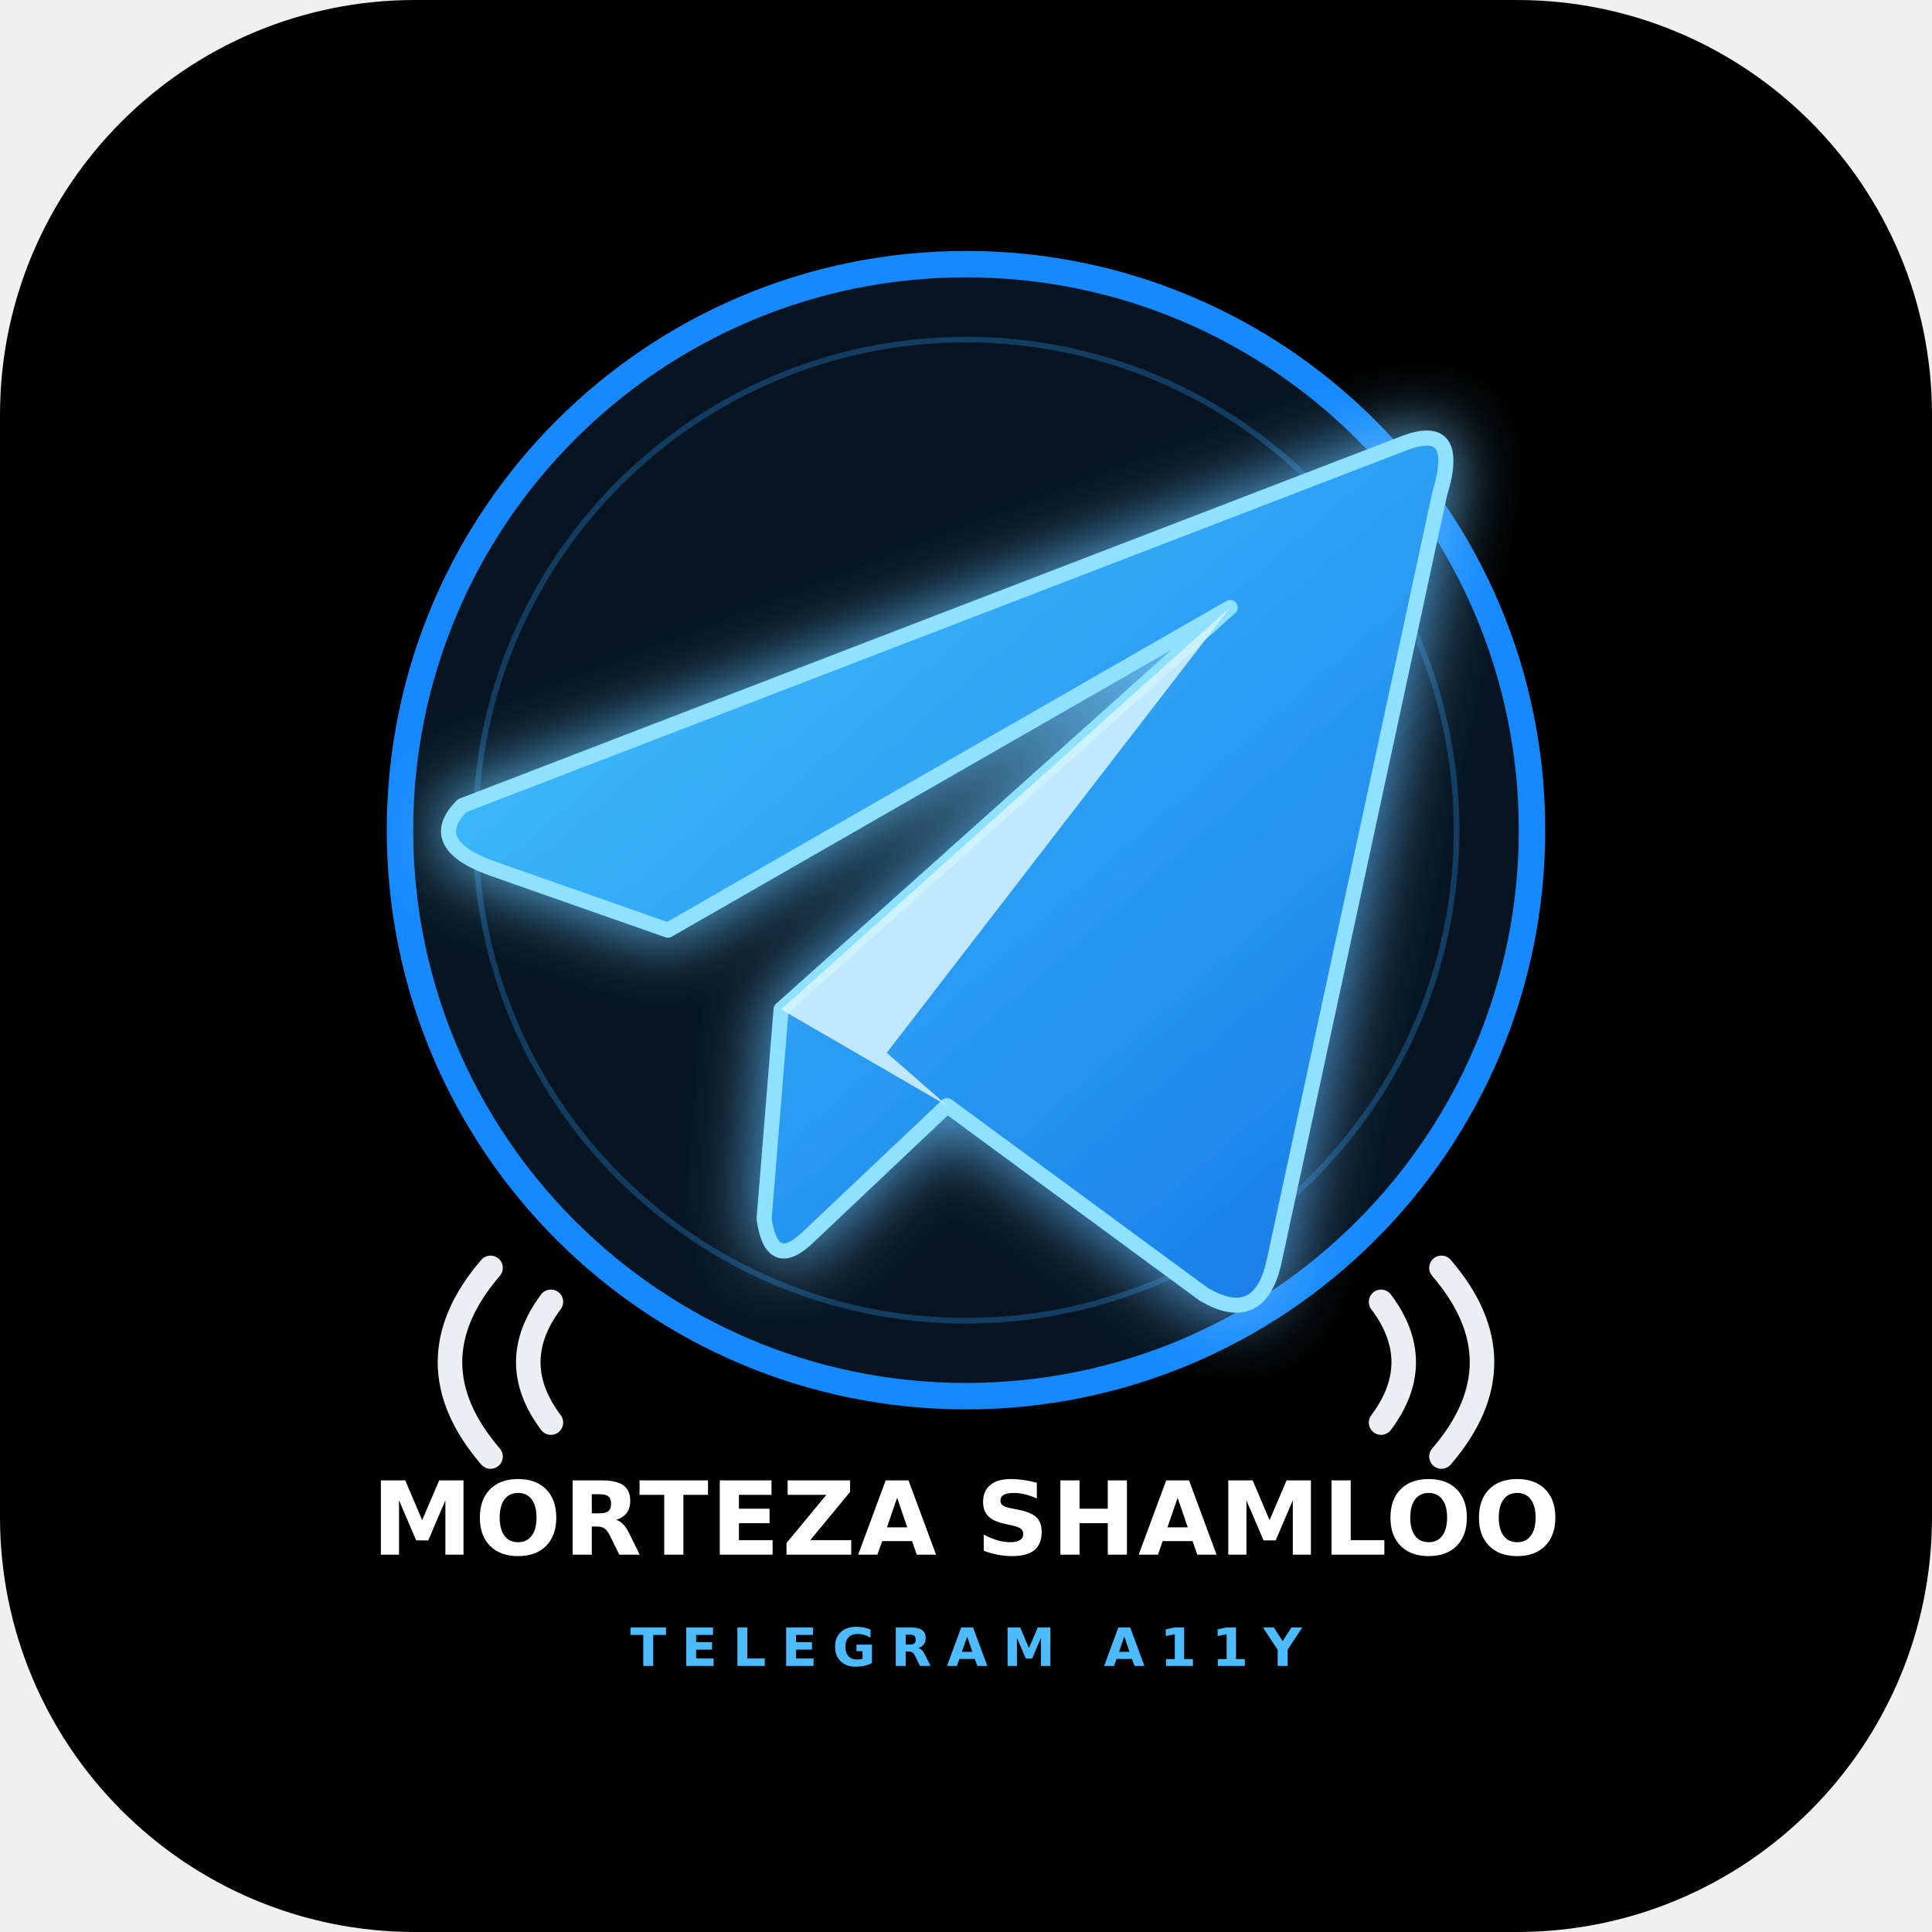
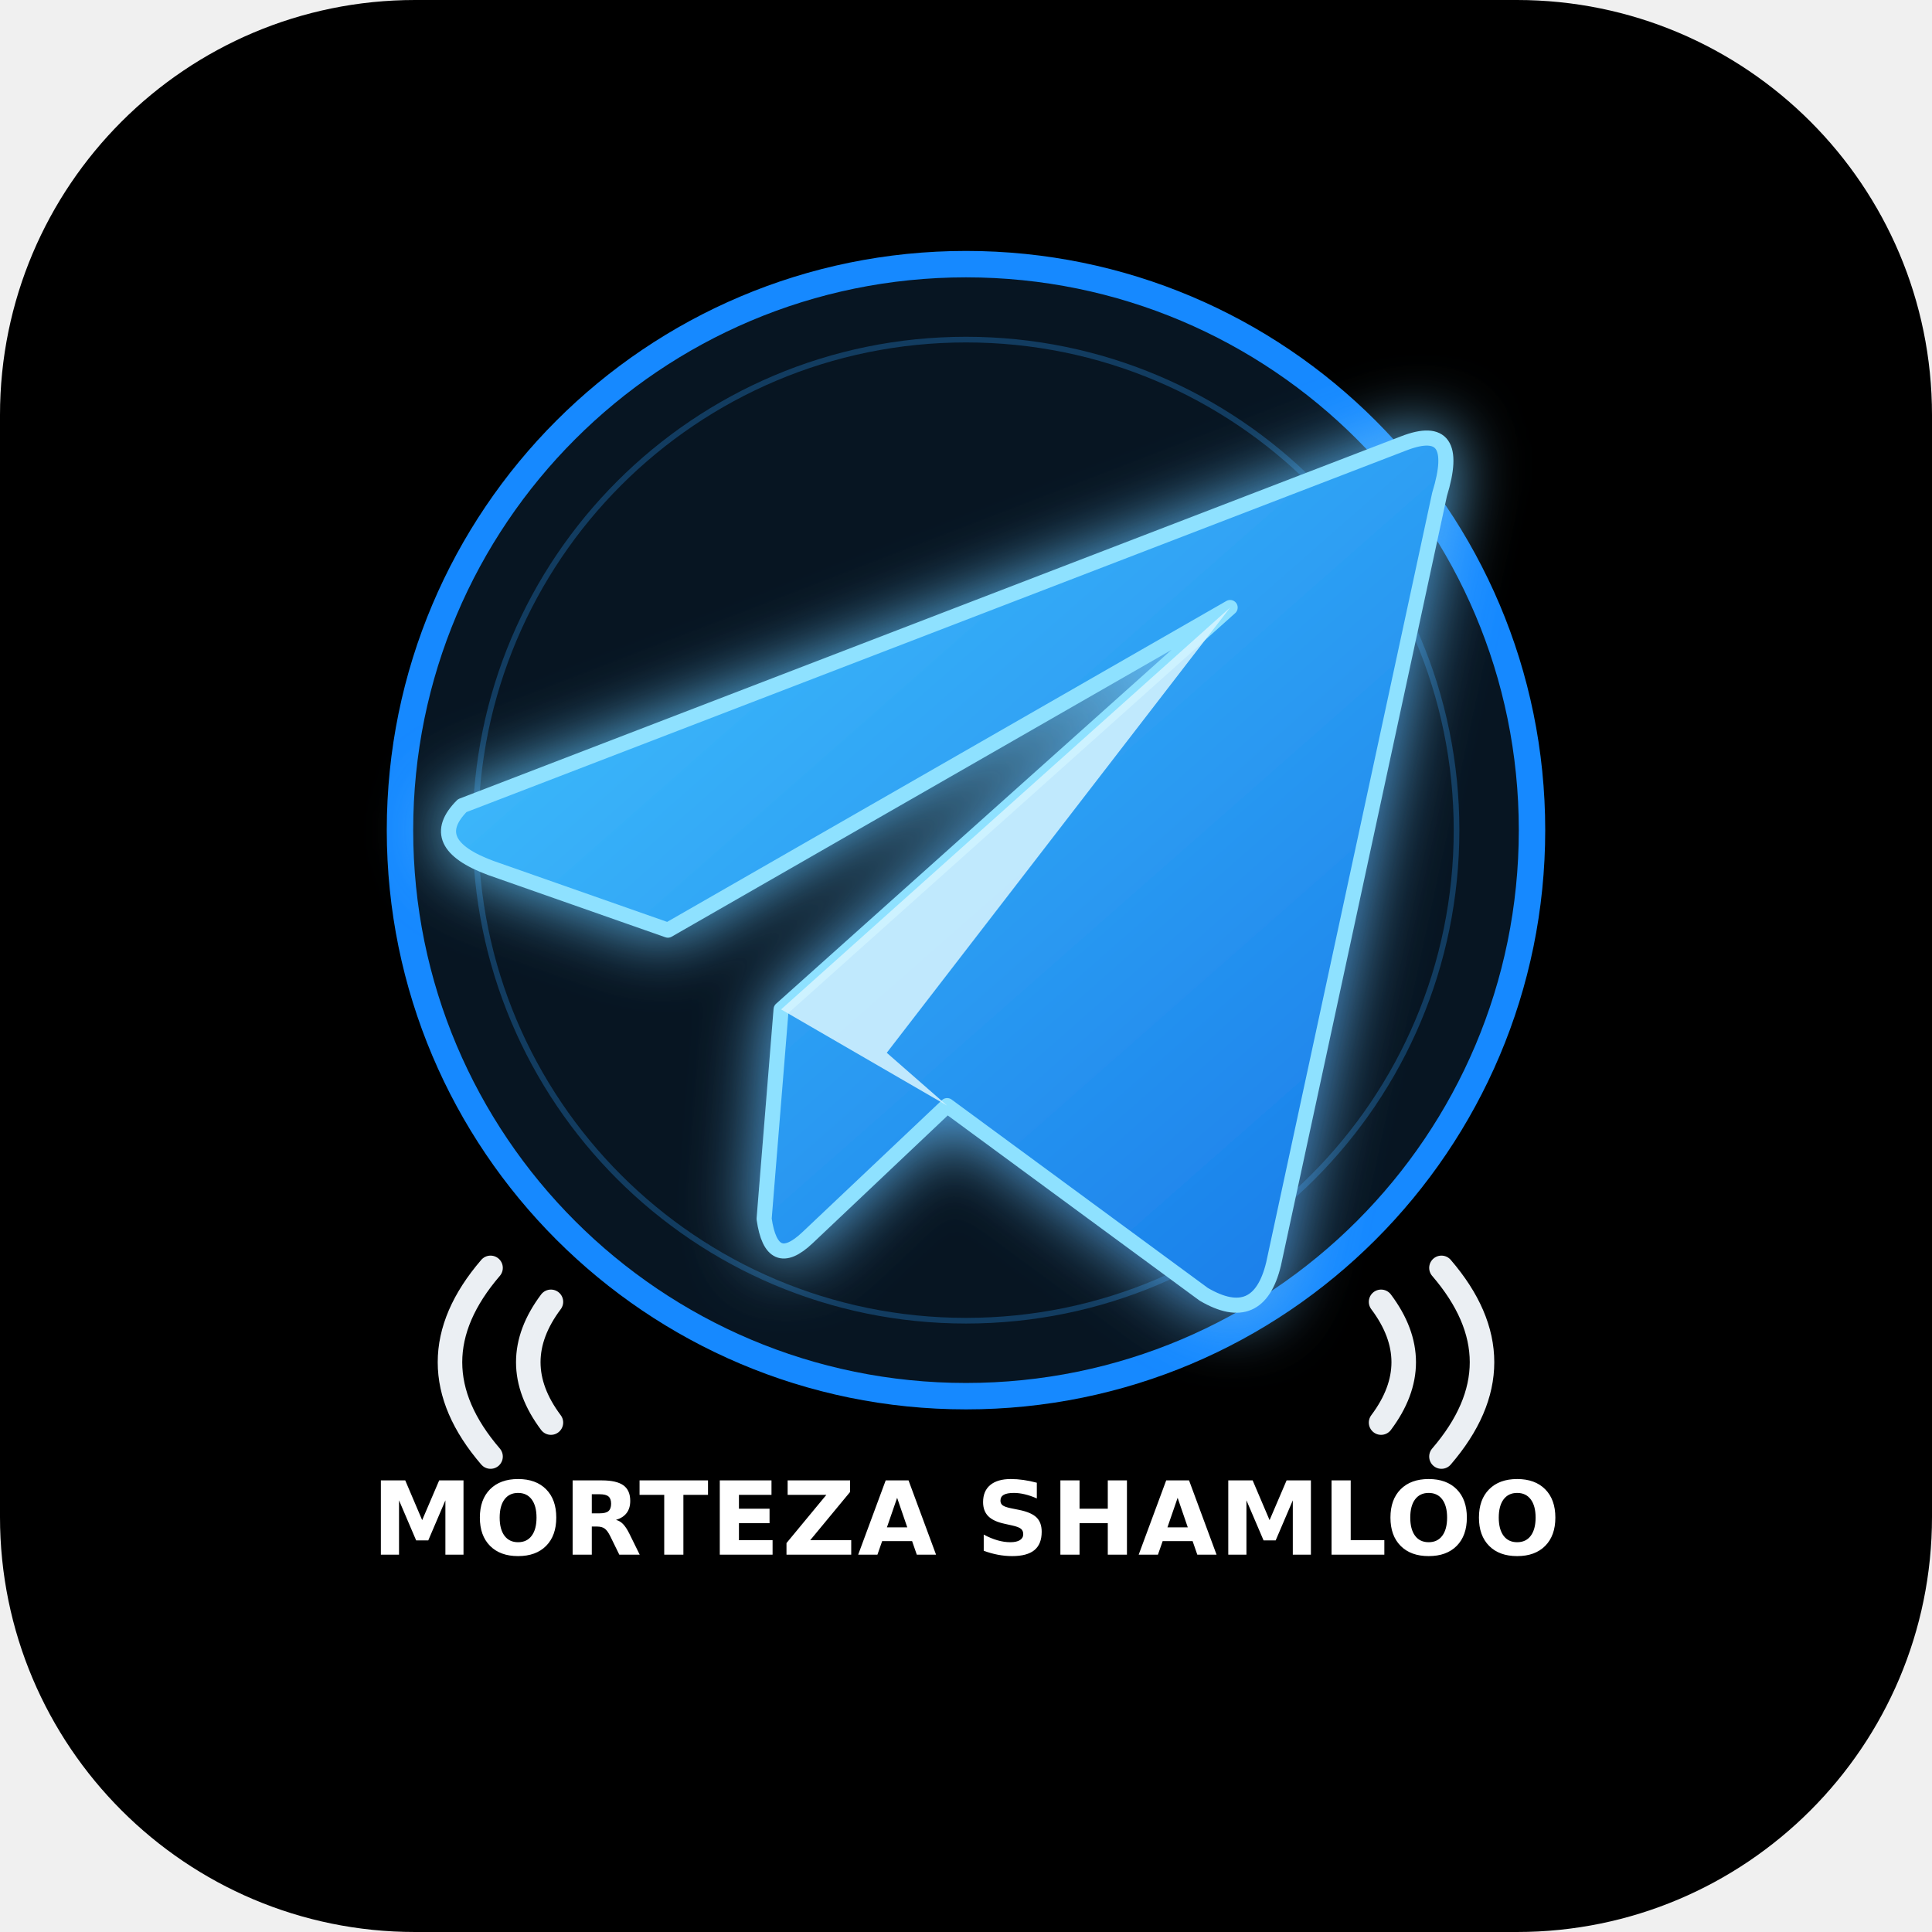
<svg xmlns="http://www.w3.org/2000/svg" width="1024" height="1024" viewBox="0 0 1024 1024">
  <defs>
    <linearGradient id="blue" x1="0" y1="0" x2="1" y2="1">
      <stop offset="0" stop-color="#45c7ff" />
      <stop offset="1" stop-color="#1678e8" />
    </linearGradient>
    <filter id="glow" x="-40%" y="-40%" width="180%" height="180%">
      <feGaussianBlur stdDeviation="18" result="b" />
      <feMerge>
        <feMergeNode in="b" />
        <feMergeNode in="SourceGraphic" />
      </feMerge>
    </filter>
  </defs>
  <rect width="1024" height="1024" rx="220" fill="#000" />
  <circle cx="512" cy="440" r="300" fill="#071522" stroke="#1689ff" stroke-width="14" />
  <circle cx="512" cy="440" r="260" fill="none" stroke="#123c60" stroke-width="3" />
  <path d="M245 427 744 235Q775 223 763 262L675 670Q667 703 638 686L502 586 428 656Q409 674 405 646L414 535 652 322 354 493 260 460Q225 447 245 427Z" fill="url(#blue)" stroke="#8ee1ff" stroke-width="8" stroke-linejoin="round" filter="url(#glow)" />
  <path d="M414 535 652 322 470 558 502 586Z" fill="#d8f5ff" opacity=".86" />
  <g fill="none" stroke="#f7fbff" stroke-width="13" stroke-linecap="round" opacity=".95">
    <path d="M292 690q-24 32 0 64" />
    <path d="M260 672q-43 50 0 100" />
    <path d="M732 690q24 32 0 64" />
    <path d="M764 672q43 50 0 100" />
  </g>
  <text x="512" y="824" font-family="DejaVu Sans, Arial, sans-serif" font-size="54" font-weight="700" letter-spacing="1" text-anchor="middle" fill="#ffffff">MORTEZA SHAMLOO</text>
-   <text x="512" y="883" font-family="DejaVu Sans, Arial, sans-serif" font-size="28" font-weight="600" letter-spacing="8" text-anchor="middle" fill="#4dbbff">TELEGRAM A11Y</text>
</svg>
